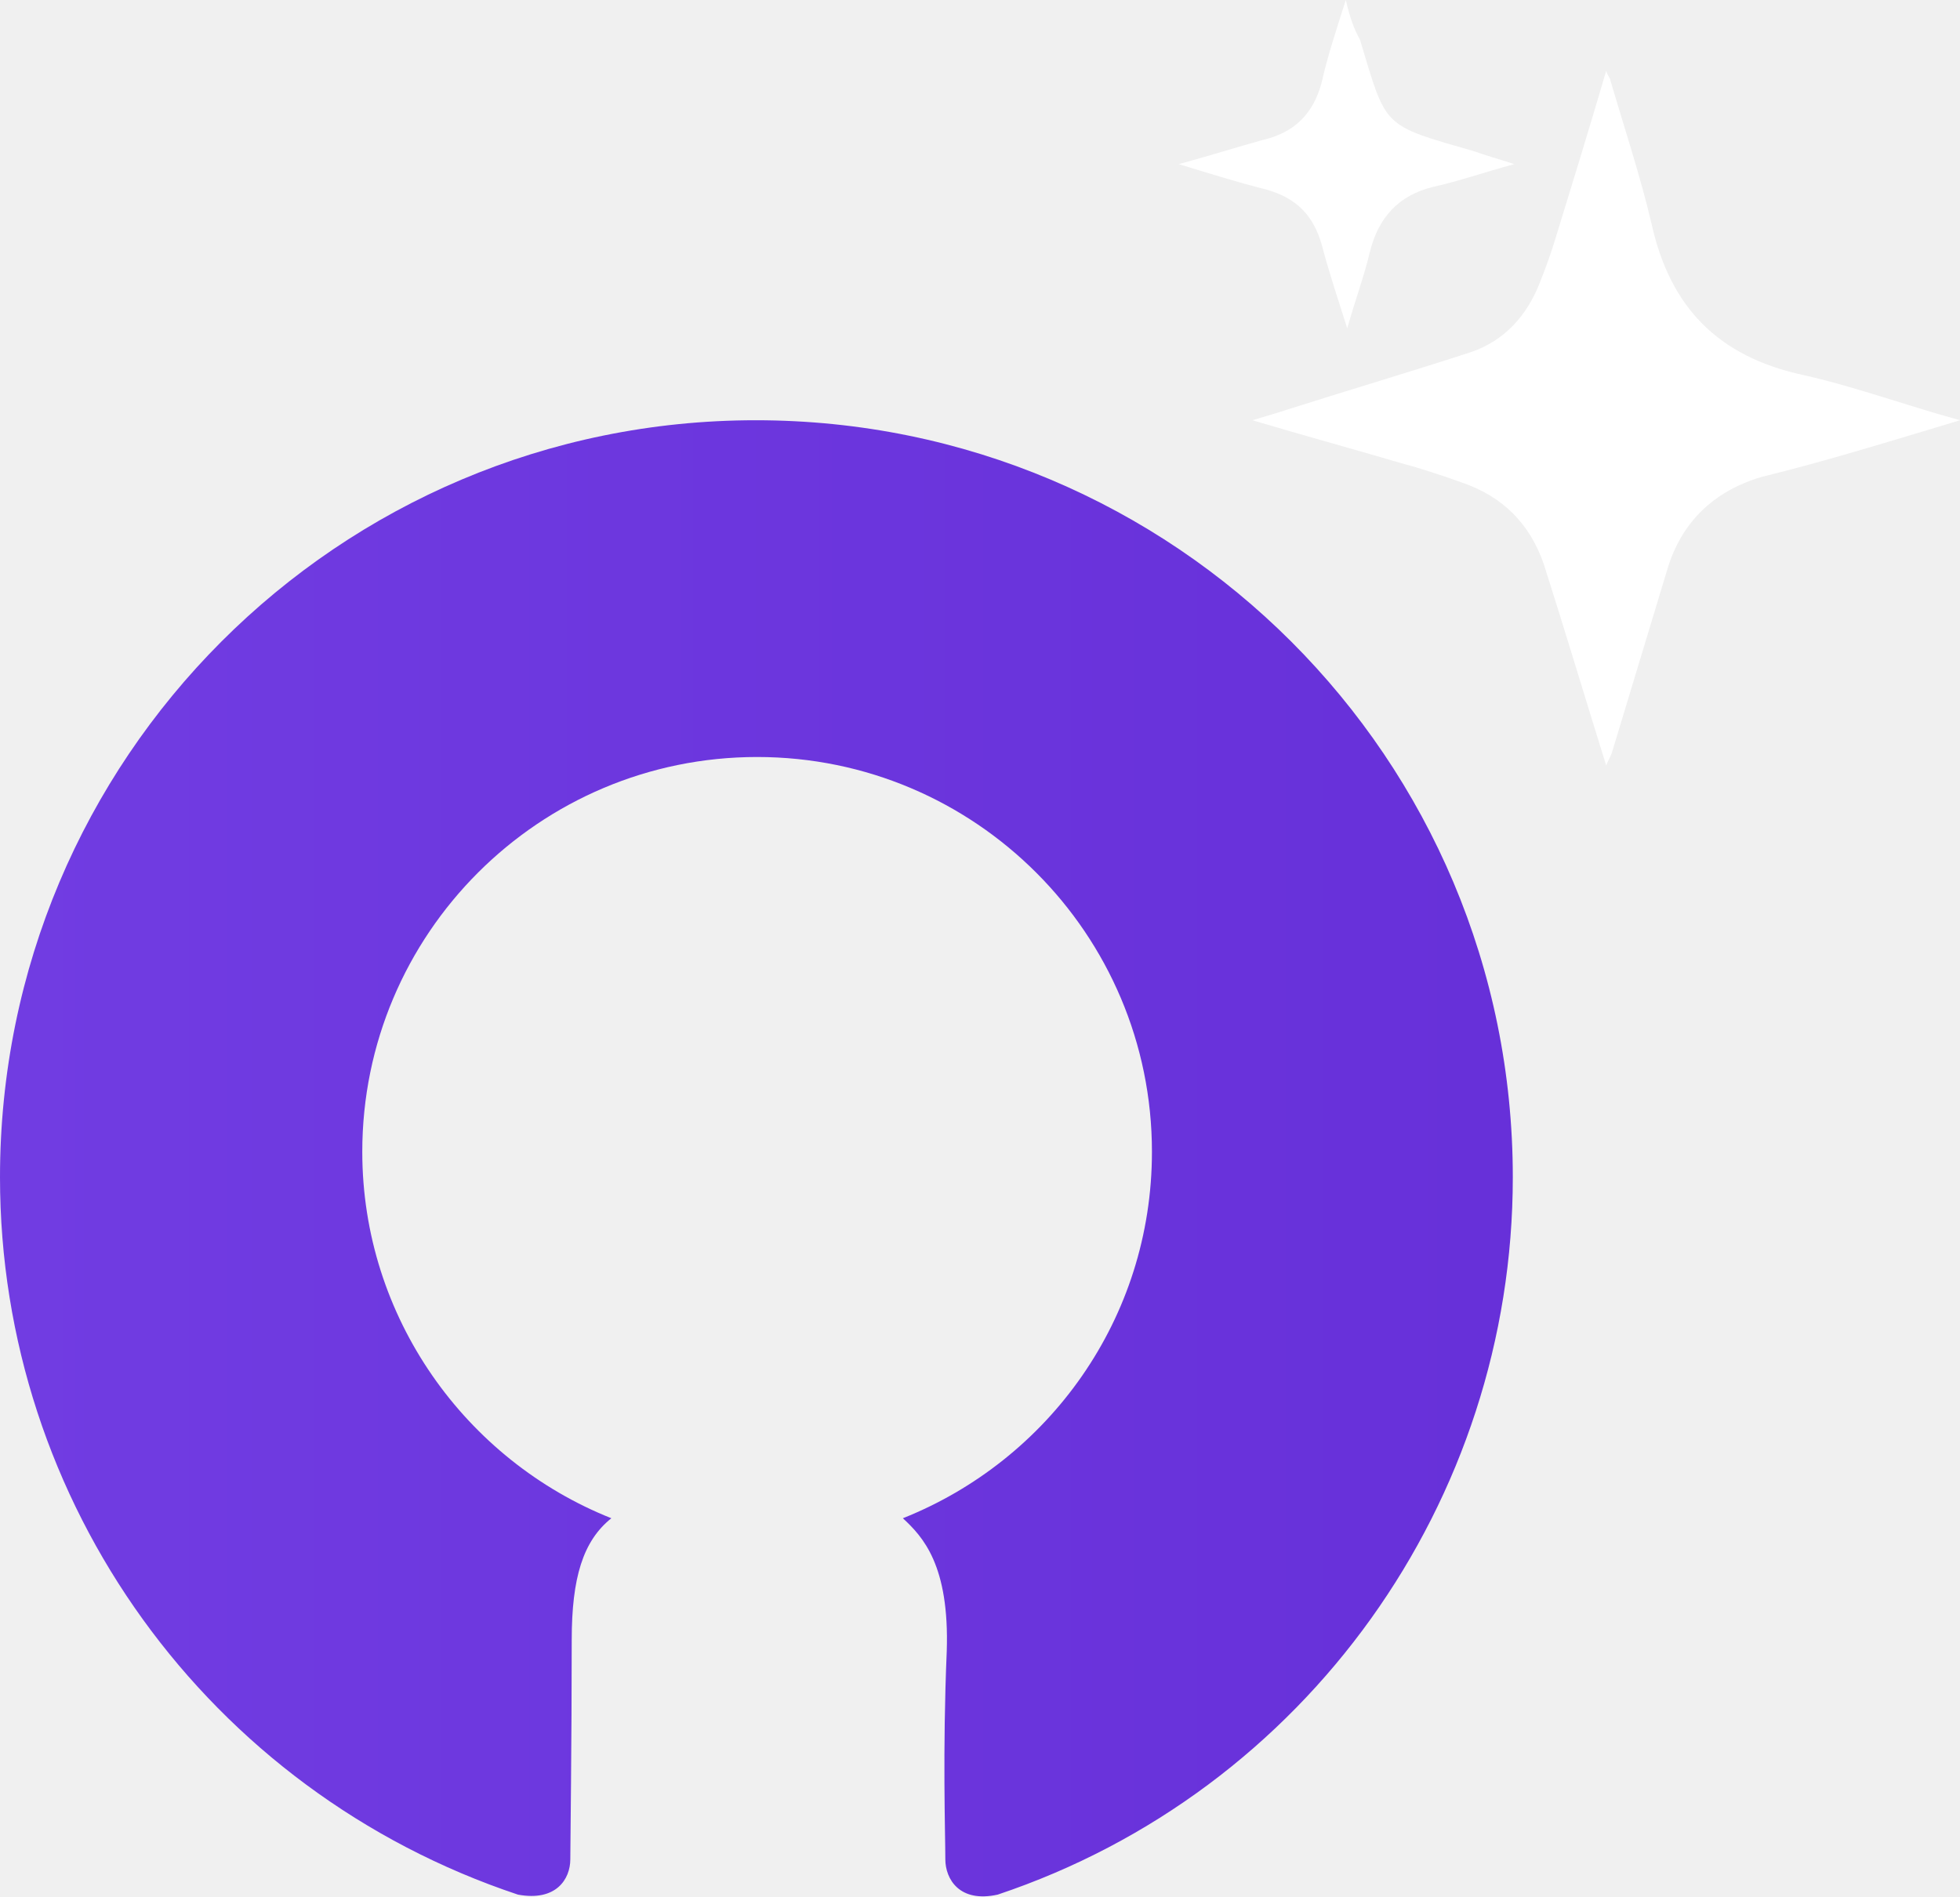
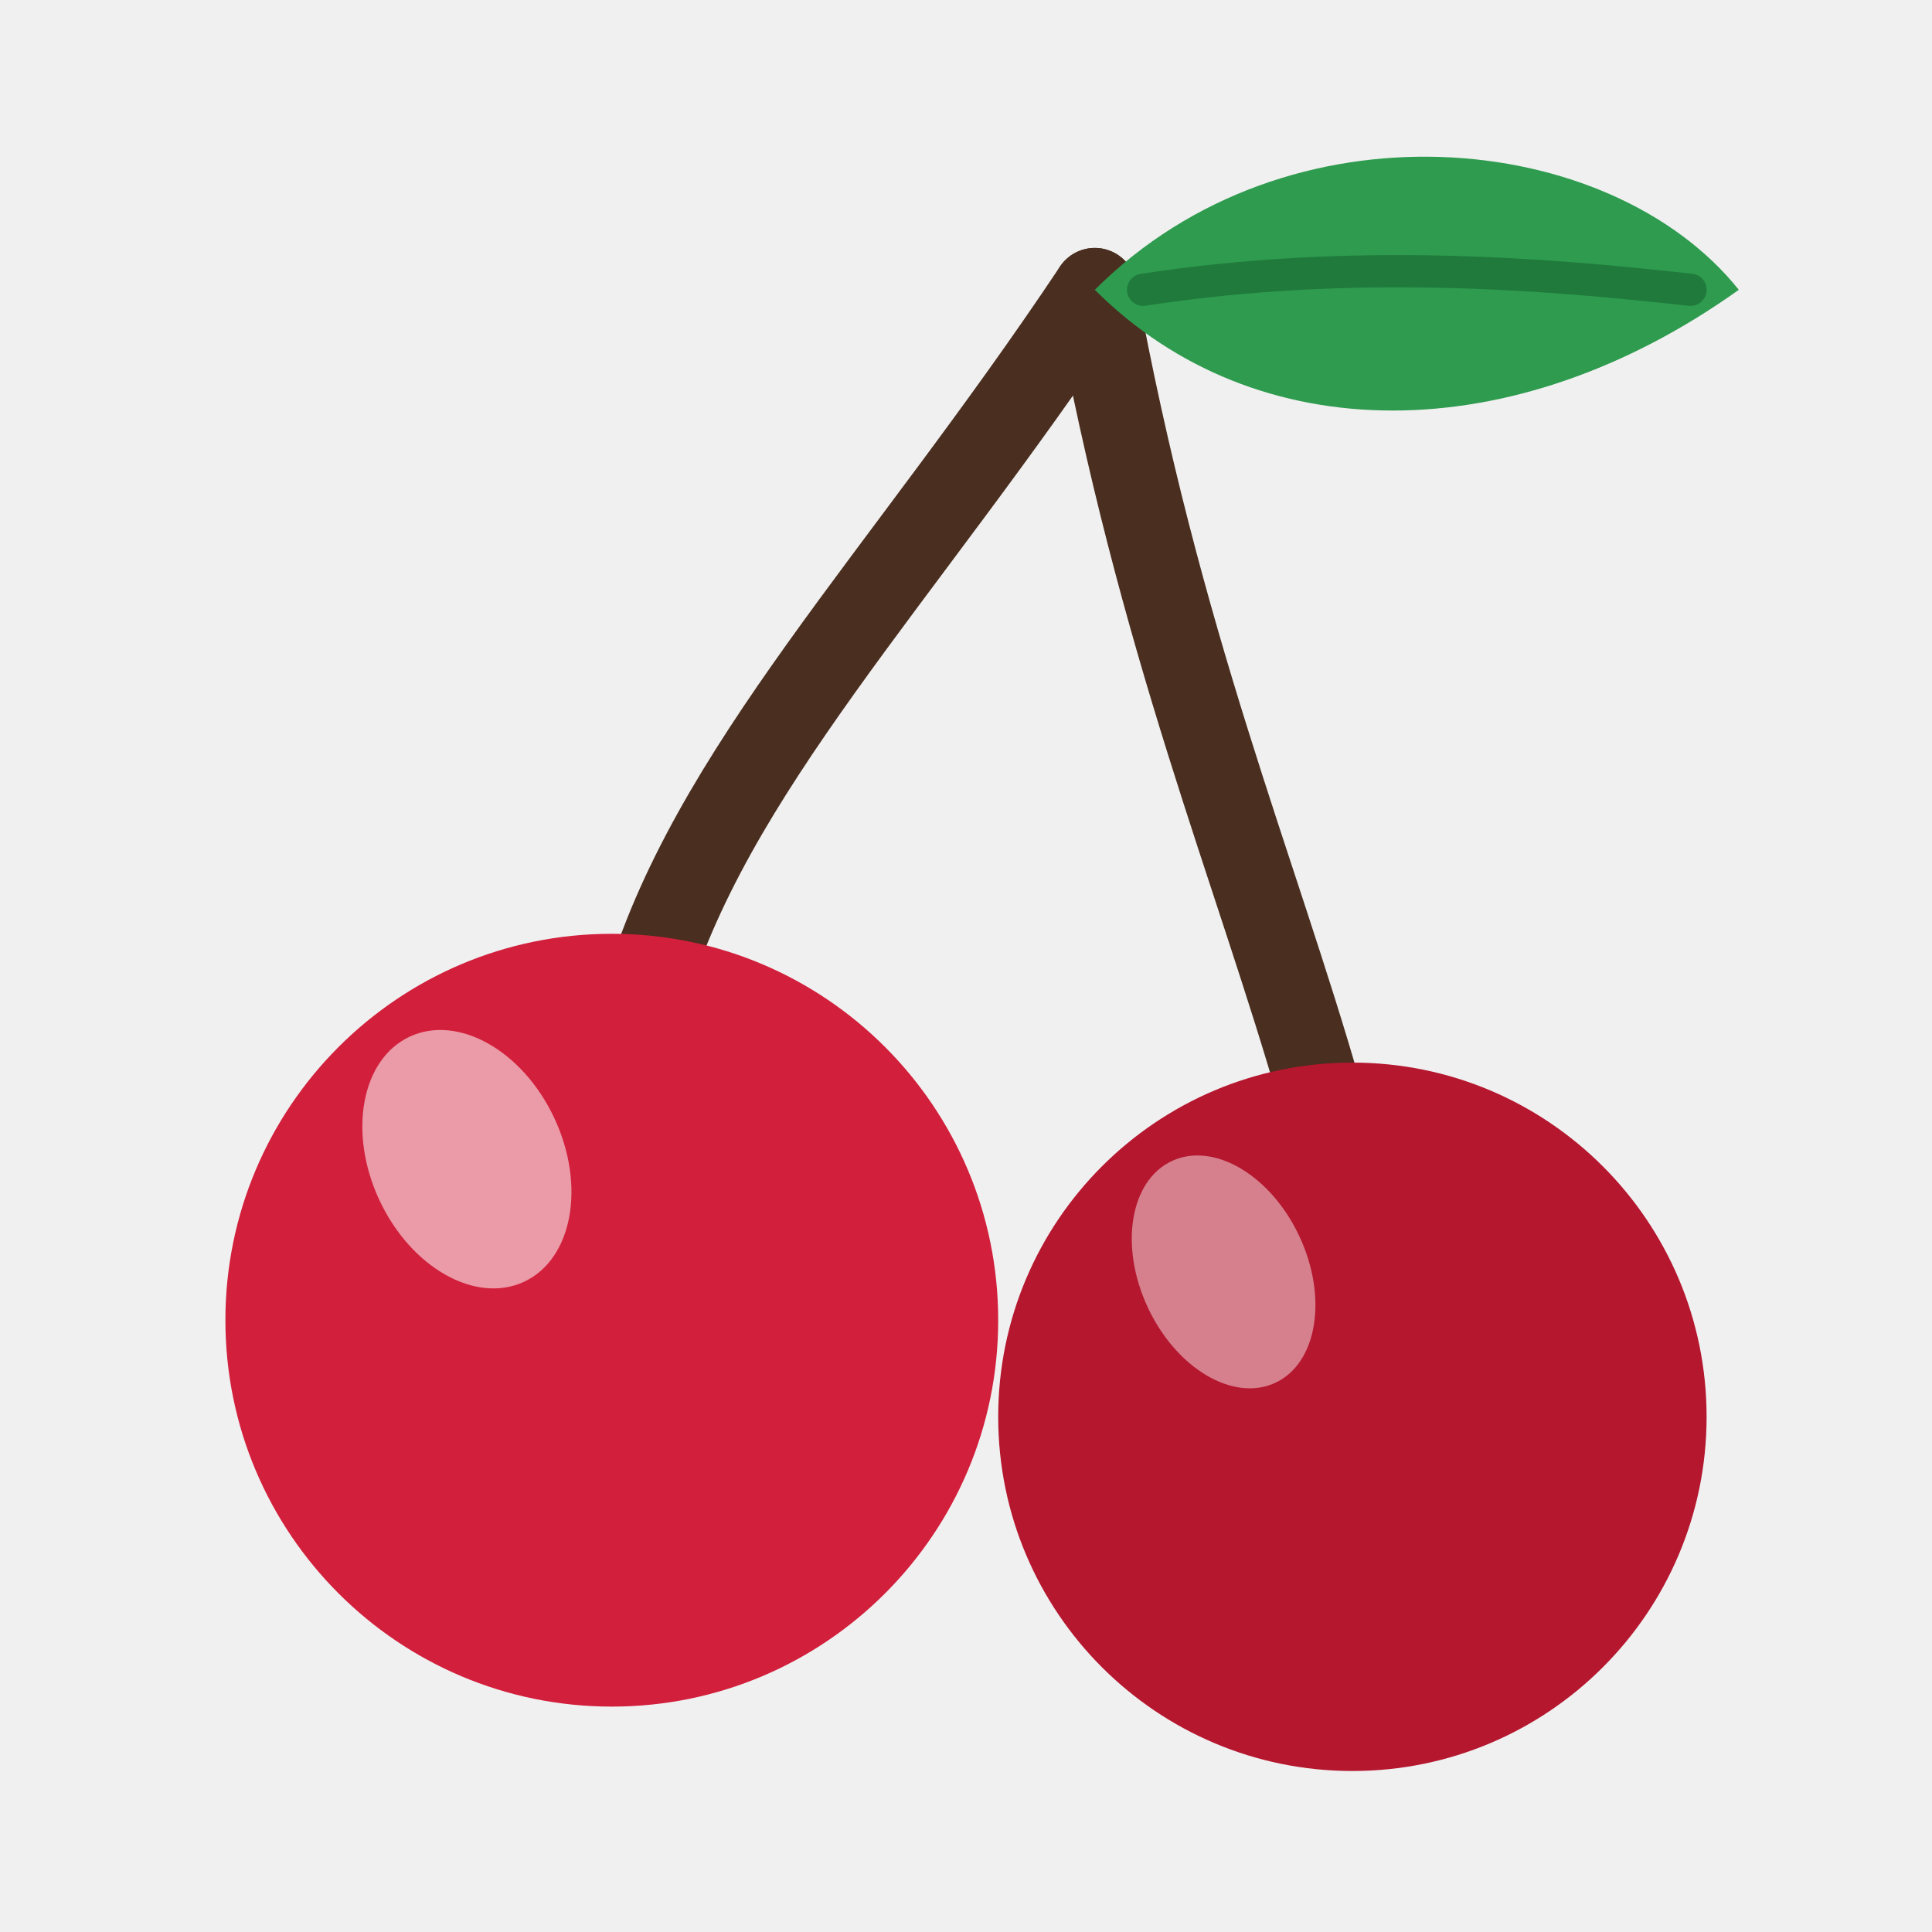
- <svg xmlns="http://www.w3.org/2000/svg" version="1.1" x="0px" y="0px" style="enable-background:new 0 0 485.5 142;" xml:space="preserve" viewBox="3 4 138.5 134.02">
-   <style type="text/css">
- 	.st0{display:none;}
- 	.st1{display:inline;fill:#080B13;}
- 	.st2{enable-background:new    ;}
- 	.st3{fill:#FFFFFF;}
- 	.st4{fill:url(#SVGID_1_);}
- </style>
-   <g class="st2">
-     <g>
-       <path class="st3" d="M141.5,33.7c-4-1.1-7.5-2.4-11.1-3.2c-6-1.3-9.4-4.8-10.7-10.7c-0.8-3.4-1.9-6.7-2.9-10.1    c0-0.2-0.2-0.3-0.3-0.7c-1.2,4.1-2.4,8-3.6,11.9c-0.3,1-0.7,2.1-1.1,3.1c-0.9,2.3-2.5,4.1-4.9,4.9c-4.3,1.4-8.7,2.7-13.1,4.1    c-0.6,0.2-1.3,0.4-2.3,0.7c3.7,1.1,7,2,10.4,3c1.5,0.4,3,0.9,4.4,1.4c2.9,1,4.8,2.9,5.8,5.8c1.5,4.7,2.9,9.4,4.4,14.2    c0.1-0.3,0.3-0.6,0.4-0.9c1.3-4.3,2.6-8.6,3.9-12.9c1-3.4,3.3-5.6,6.7-6.6C132,36.6,136.5,35.2,141.5,33.7z" />
-       <path class="st3" d="M98.1,4c-0.7,2.2-1.3,4-1.7,5.8c-0.6,2.3-2,3.6-4.2,4.1c-1.8,0.5-3.7,1.1-5.9,1.7c2.3,0.7,4.2,1.3,6.2,1.8    c2.1,0.6,3.3,1.8,3.9,3.9c0.5,1.9,1.1,3.7,1.8,5.9c0.6-2.1,1.2-3.7,1.6-5.4c0.6-2.4,2-4,4.5-4.6c1.8-0.4,3.5-1,5.7-1.6    c-1.2-0.4-2-0.6-2.8-0.9c-6.6-1.9-6.2-1.6-8.1-7.9C98.7,6.1,98.4,5.3,98.1,4z" />
-     </g>
-     <g id="Vector_Smart_Object_xA0_Image_00000107568830299365483660000013795074849348738710_">
-       <linearGradient id="SVGID_1_" gradientUnits="userSpaceOnUse" x1="2.959" y1="85.854" x2="109.873" y2="85.854">
-         <stop offset="0" style="stop-color:#713CE2" />
-         <stop offset="1" style="stop-color:#6730D9" />
-       </linearGradient>
-       <path class="st4" d="M56.4,33.7C26.9,33.7,3,57.6,3,87.2c0,23,14.7,43.4,36.6,50.7c2.7,0.5,3.7-1.1,3.7-2.5    c0-0.8,0.1-8.4,0.1-15.5c0-4.4,0.8-7,2.8-8.6c-10.3-4.1-17.6-14.2-17.6-25.9c0-15.4,12.5-27.9,27.9-27.9    c15.4,0,27.9,12.5,27.9,27.9c0,11.8-7.3,21.8-17.6,25.9c1.4,1.3,3.3,3.3,3.1,9.4c-0.3,7.1-0.1,12.9-0.1,14.7c0,1.4,1,3.1,3.7,2.5    c21.8-7.3,36.4-27.8,36.4-50.7C109.9,57.6,86,33.7,56.4,33.7z" />
-     </g>
-   </g>
+ <svg xmlns="http://www.w3.org/2000/svg" width="60" height="60" viewBox="0 0 60 60" fill="none">
+   <path d="M34 9C28 18 22 24 20 31" stroke="#4A2E1F" stroke-width="2.6" stroke-linecap="round" />
+   <path d="M34 9C36 20 39 27 41 34" stroke="#4A2E1F" stroke-width="2.6" stroke-linecap="round" />
+   <path d="M34 9C40 3 50 4 54 9C47 14 39 14 34 9Z" fill="#2E9B4F" />
+   <path d="M35.5 9C42 8 48 8.5 52.5 9" stroke="#1F7A3B" stroke-width="1" stroke-linecap="round" />
+   <circle cx="19" cy="41" r="12" fill="#D21F3C" />
+   <circle cx="42" cy="44" r="11" fill="#B5172F" />
+   <ellipse cx="14.5" cy="36" rx="3" ry="4.2" transform="rotate(-25 14.5 36)" fill="#FFFFFF" fill-opacity="0.55" />
+   <ellipse cx="38" cy="39.5" rx="2.6" ry="3.8" transform="rotate(-25 38 39.5)" fill="#FFFFFF" fill-opacity="0.45" />
</svg>
